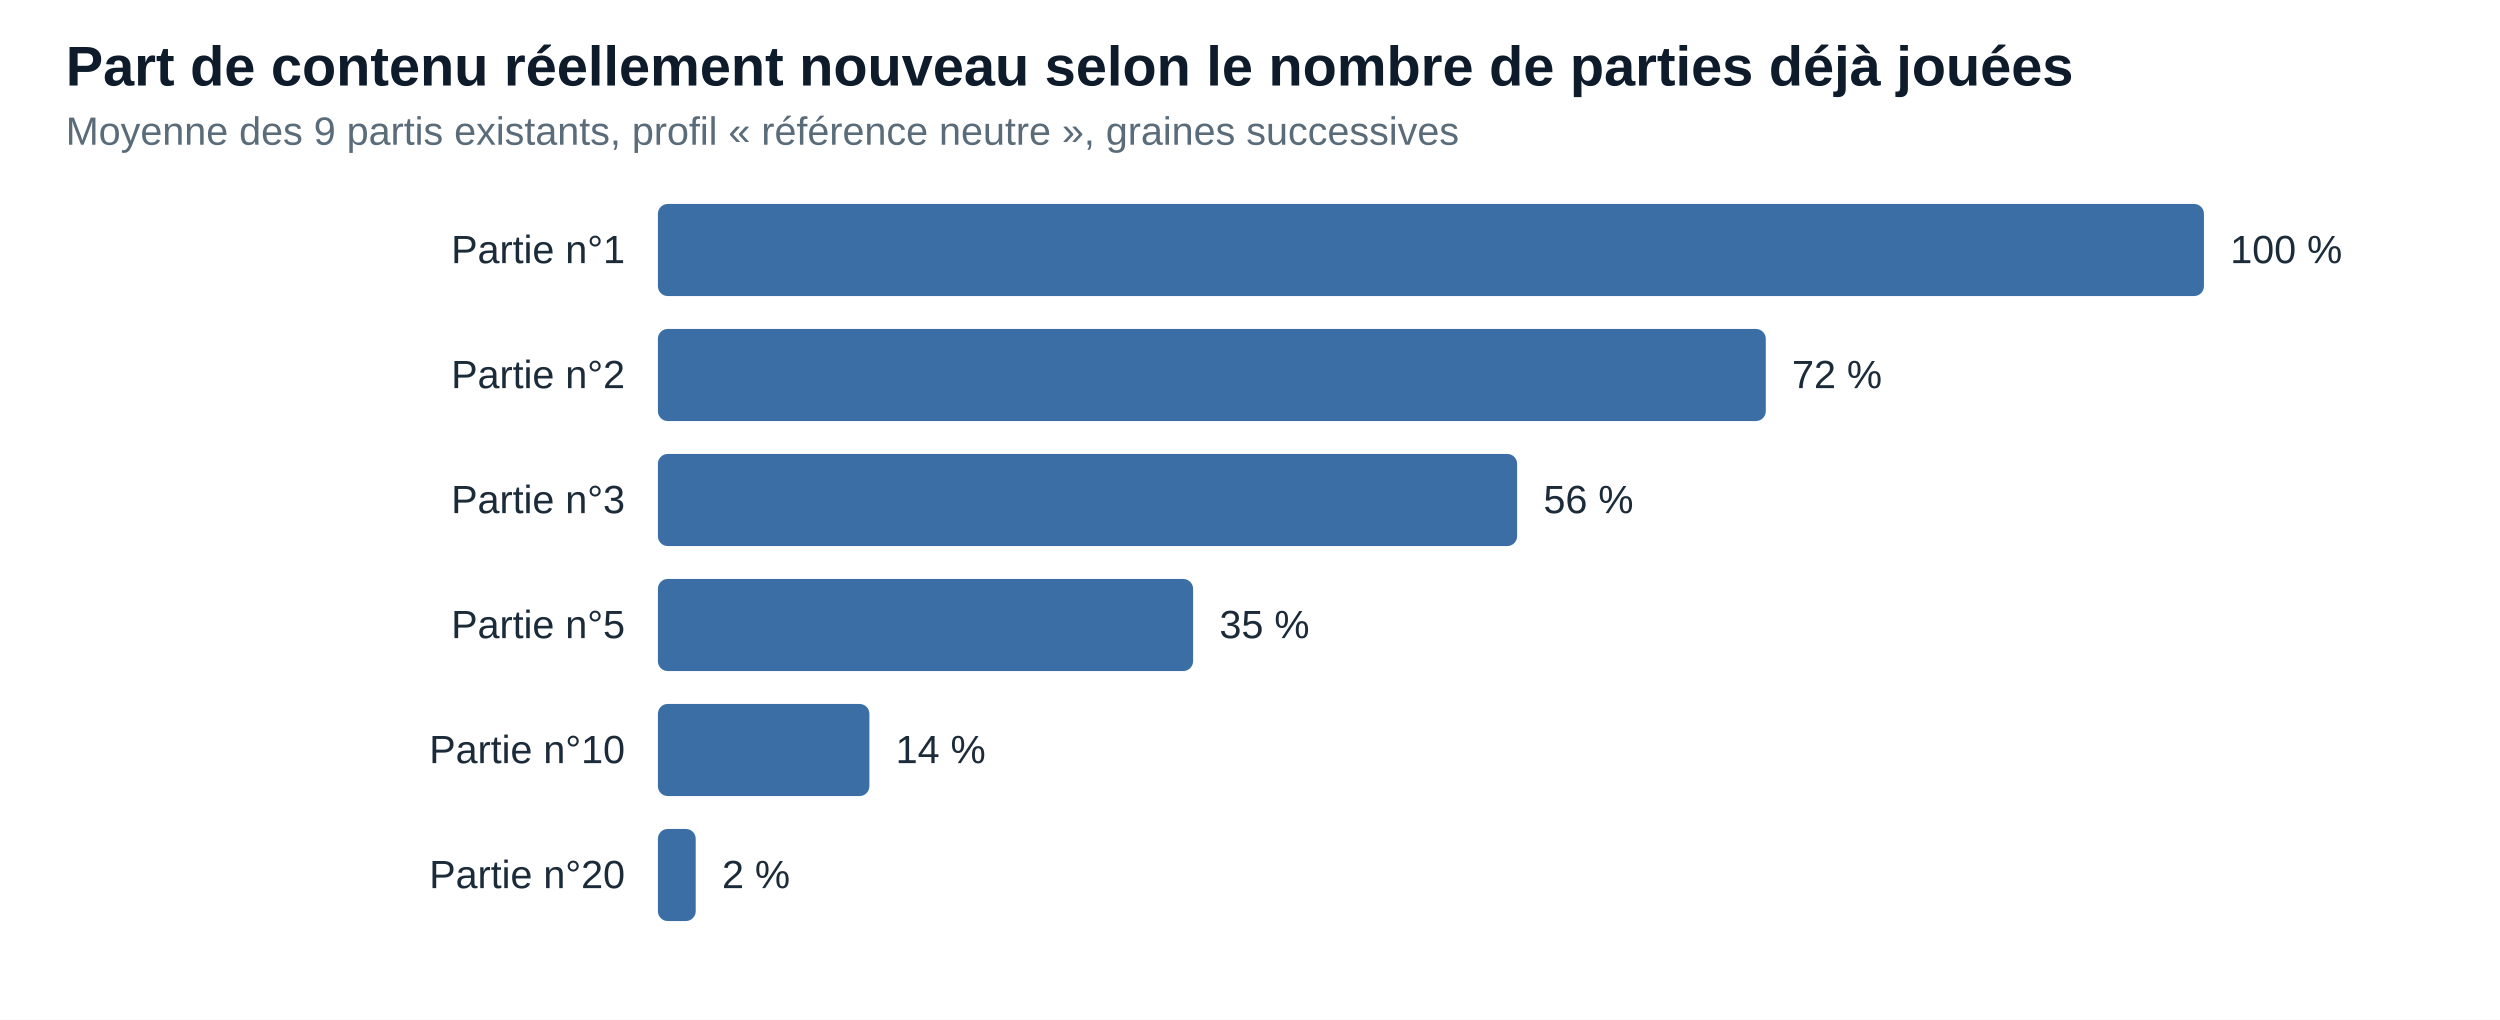
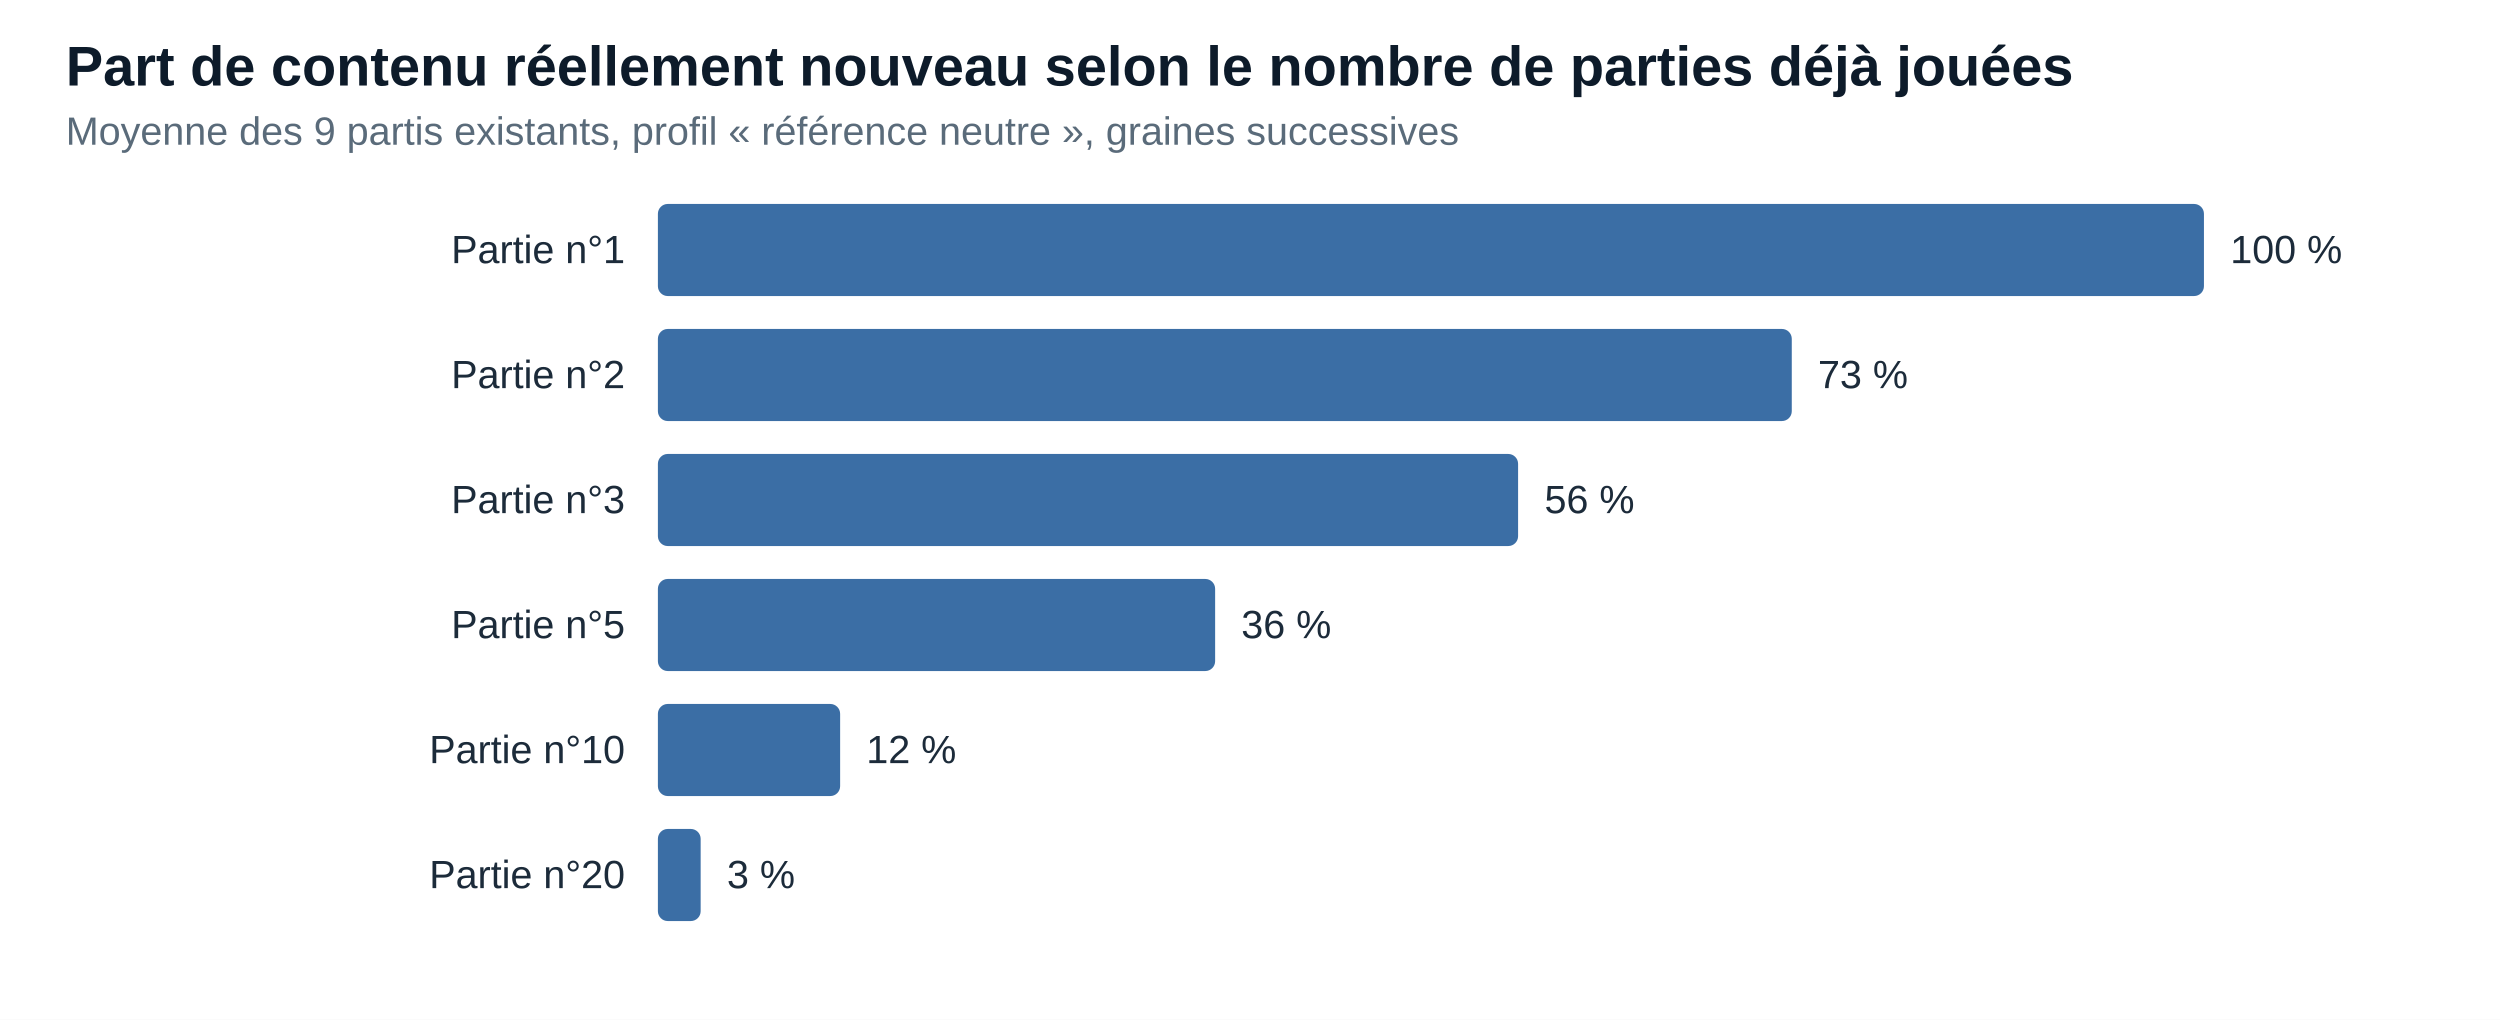
<svg xmlns="http://www.w3.org/2000/svg" width="760" height="310" viewBox="0 0 760 310">
  <rect width="760" height="310" fill="#ffffff" />
  <text x="20" y="26" font-size="17" font-weight="700" fill="#0d1b2a" style="font-family:Arial,Helvetica,sans-serif">Part de contenu réellement nouveau selon le nombre de parties déjà jouées</text>
  <text x="20" y="44" font-size="12" fill="#5a6b7a" style="font-family:Arial,Helvetica,sans-serif">Moyenne des 9 partis existants, profil « référence neutre », graines successives</text>
  <text x="190" y="80" text-anchor="end" font-size="12" fill="#1c2b3a" style="font-family:Arial,Helvetica,sans-serif">Partie n°1</text>
  <rect x="200" y="62" width="470.0" height="28" fill="#3b6ea5" rx="3" />
  <text x="678" y="80" font-size="12" fill="#1c2b3a" style="font-family:Arial,Helvetica,sans-serif">100 %</text>
  <text x="190" y="118" text-anchor="end" font-size="12" fill="#1c2b3a" style="font-family:Arial,Helvetica,sans-serif">Partie n°2</text>
-   <rect x="200" y="100" width="336.8" height="28" fill="#3b6ea5" rx="3" />
-   <text x="544.781" y="118" font-size="12" fill="#1c2b3a" style="font-family:Arial,Helvetica,sans-serif">72 %</text>
+   <rect x="200" y="100" width="344.7" height="28" fill="#3b6ea5" rx="3" />
+   <text x="552.667" y="118" font-size="12" fill="#1c2b3a" style="font-family:Arial,Helvetica,sans-serif">73 %</text>
  <text x="190" y="156" text-anchor="end" font-size="12" fill="#1c2b3a" style="font-family:Arial,Helvetica,sans-serif">Partie n°3</text>
-   <rect x="200" y="138" width="261.2" height="28" fill="#3b6ea5" rx="3" />
-   <text x="469.216" y="156" font-size="12" fill="#1c2b3a" style="font-family:Arial,Helvetica,sans-serif">56 %</text>
+   <rect x="200" y="138" width="261.5" height="28" fill="#3b6ea5" rx="3" />
+   <text x="469.529" y="156" font-size="12" fill="#1c2b3a" style="font-family:Arial,Helvetica,sans-serif">56 %</text>
  <text x="190" y="194" text-anchor="end" font-size="12" fill="#1c2b3a" style="font-family:Arial,Helvetica,sans-serif">Partie n°5</text>
-   <rect x="200" y="176" width="162.7" height="28" fill="#3b6ea5" rx="3" />
-   <text x="370.724" y="194" font-size="12" fill="#1c2b3a" style="font-family:Arial,Helvetica,sans-serif">35 %</text>
+   <rect x="200" y="176" width="169.4" height="28" fill="#3b6ea5" rx="3" />
+   <text x="377.357" y="194" font-size="12" fill="#1c2b3a" style="font-family:Arial,Helvetica,sans-serif">36 %</text>
  <text x="190" y="232" text-anchor="end" font-size="12" fill="#1c2b3a" style="font-family:Arial,Helvetica,sans-serif">Partie n°10</text>
-   <rect x="200" y="214" width="64.3" height="28" fill="#3b6ea5" rx="3" />
-   <text x="272.286" y="232" font-size="12" fill="#1c2b3a" style="font-family:Arial,Helvetica,sans-serif">14 %</text>
+   <rect x="200" y="214" width="55.4" height="28" fill="#3b6ea5" rx="3" />
+   <text x="263.356" y="232" font-size="12" fill="#1c2b3a" style="font-family:Arial,Helvetica,sans-serif">12 %</text>
  <text x="190" y="270" text-anchor="end" font-size="12" fill="#1c2b3a" style="font-family:Arial,Helvetica,sans-serif">Partie n°20</text>
-   <rect x="200" y="252" width="11.5" height="28" fill="#3b6ea5" rx="3" />
-   <text x="219.489" y="270" font-size="12" fill="#1c2b3a" style="font-family:Arial,Helvetica,sans-serif">2 %</text>
+   <rect x="200" y="252" width="13.0" height="28" fill="#3b6ea5" rx="3" />
+   <text x="221.003" y="270" font-size="12" fill="#1c2b3a" style="font-family:Arial,Helvetica,sans-serif">3 %</text>
</svg>
